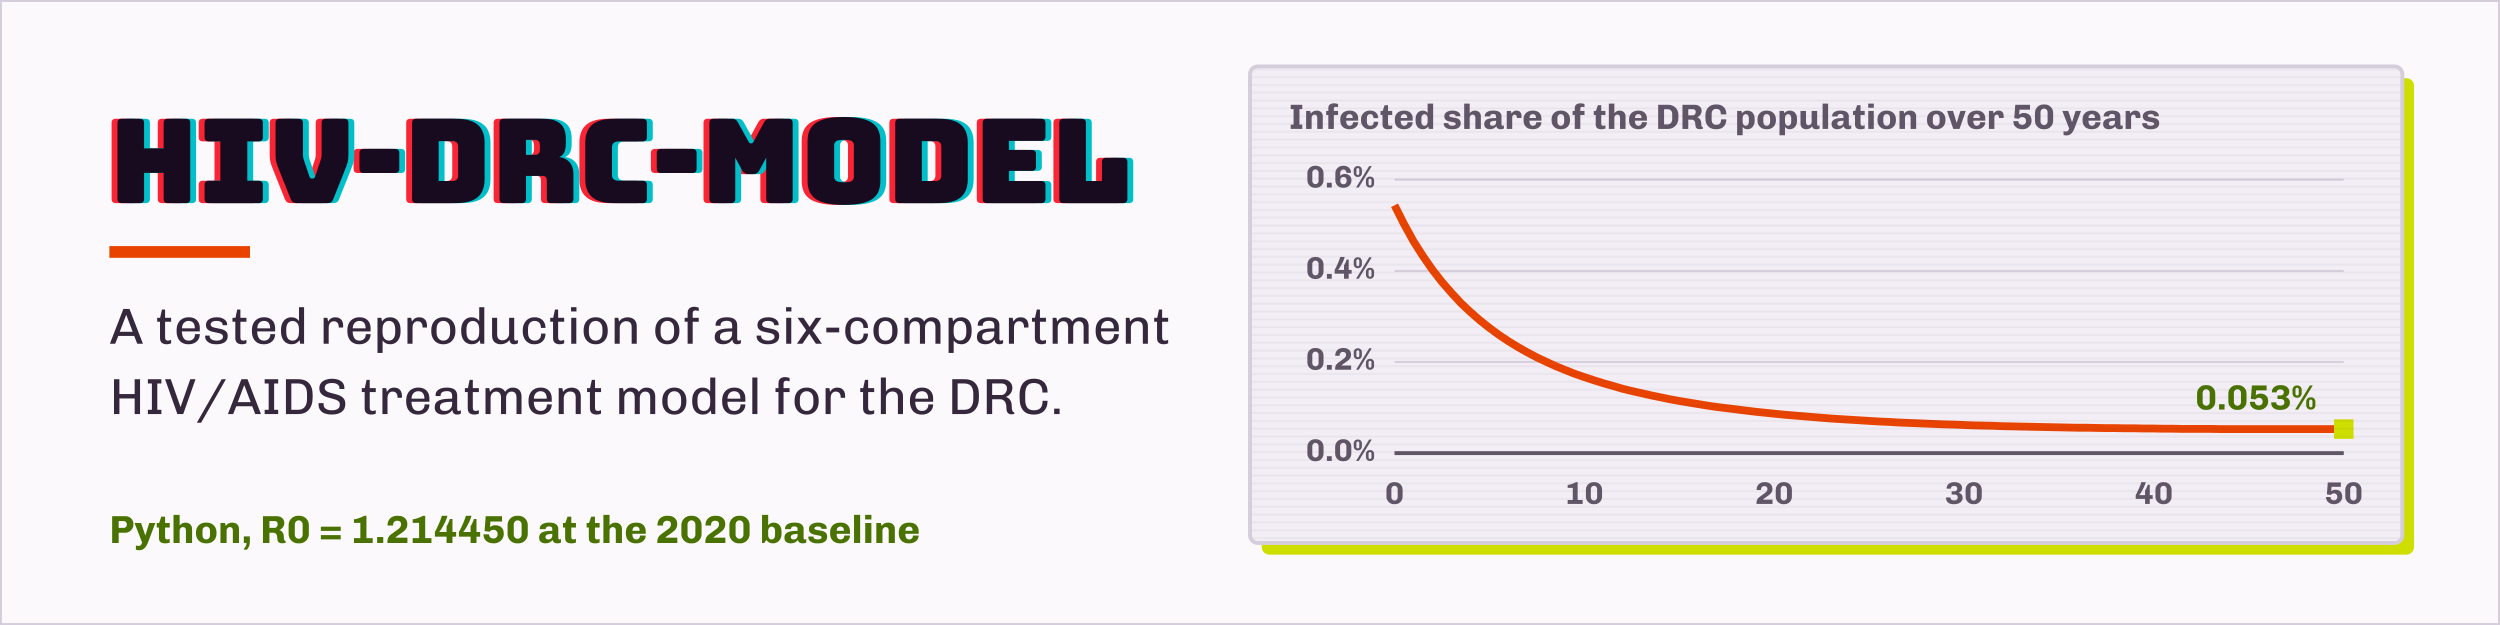
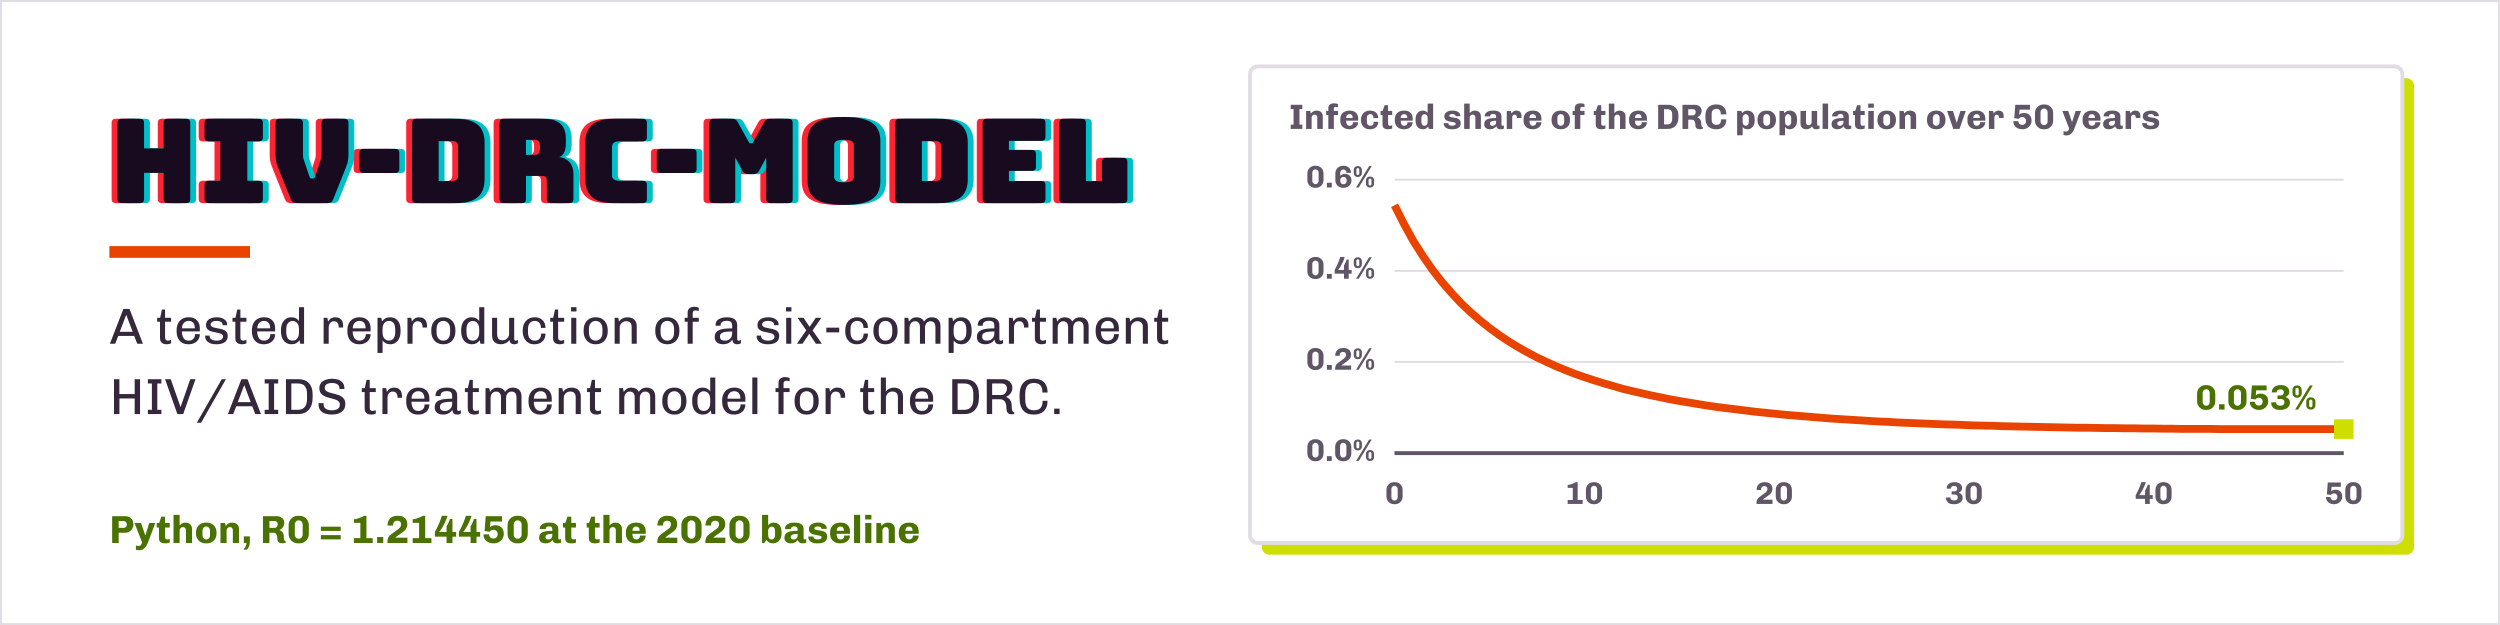
<svg xmlns="http://www.w3.org/2000/svg" viewBox="0 0 1280 320" width="1280" height="320" role="img" aria-label="Hiv-Drc-Model: simulated HIV prevalence in the DRC">
  <defs>
    <path id="g0" d="M260 0H105Q69 0 69 36V684Q69 720 105 720H260Q296 720 296 684V467H463V684Q463 720 499 720H654Q690 720 690 684V36Q690 0 654 0H499Q463 0 463 36V258H296V36Q296 0 260 0Z" />
    <path id="g1" d="M89 0Q53 0 53 36V155Q53 191 89 191H188V527H89Q53 527 53 563V684Q53 720 89 720H515Q551 720 551 684V563Q551 527 515 527H418V191H515Q551 191 551 155V36Q551 0 515 0Z" />
    <path id="g2" d="M495 0H235Q216 0 204.0 7.0Q192 14 184 33L86 278Q74 308 67.0 328.0Q60 348 57.0 368.5Q54 389 54 420V684Q54 720 90 720H249Q288 720 288 684V408Q288 398 290.0 388.0Q292 378 296 367L343 227Q348 210 362 210H373Q387 210 392 227L439 368Q443 379 445.0 389.0Q447 399 447 409V684Q447 720 483 720H640Q676 720 676 684V420Q676 389 673.0 368.5Q670 348 663.0 328.0Q656 308 644 278L546 33Q539 14 527.0 7.0Q515 0 495 0Z" />
    <path id="g3" d="M76 257Q40 257 40 293V427Q40 463 76 463H344Q380 463 380 427V293Q380 257 344 257Z" />
    <path id="g4" d="M442 0H105Q69 0 69 36V684Q69 720 105 720H442Q568 720 628.0 670.0Q688 620 688 516V204Q688 100 628.0 50.0Q568 0 442 0ZM296 529V189H415Q462 189 462 238V481Q462 529 415 529Z" />
    <path id="g5" d="M259 0H105Q69 0 69 36V684Q69 720 105 720H438Q513 720 556.0 699.0Q599 678 617.0 640.5Q635 603 635 553V507Q635 465 623.0 436.0Q611 407 579 393Q634 387 667.0 349.0Q700 311 700 248V36Q700 0 664 0H509Q473 0 473 36V189Q473 212 464.5 222.0Q456 232 435 232H295V36Q295 0 259 0ZM295 540V412H370Q396 412 405.0 425.5Q414 439 414 459V493Q414 513 405.0 526.5Q396 540 370 540Z" />
    <path id="g6" d="M548 0H304Q178 0 118.0 50.0Q58 100 58 204V515Q58 620 118.0 670.0Q178 720 304 720H548Q584 720 584 684V563Q584 527 548 527H347Q286 527 286 477V239Q286 191 347 191H548Q584 191 584 155V36Q584 0 548 0Z" />
    <path id="g7" d="M254 0H105Q69 0 69 36V684Q69 720 105 720H266Q296 720 312 690L402 527Q407 518 410.5 514.0Q414 510 420 510H429Q435 510 438.5 514.0Q442 518 447 527L536 690Q552 720 582 720H744Q780 720 780 684V36Q780 0 744 0H590Q554 0 554 36V388L495 279Q478 247 442 247H402Q366 247 349 279L290 388V36Q290 0 254 0Z" />
    <path id="g8" d="M679 189Q679 143 665.5 105.5Q652 68 618.0 41.0Q584 14 523.5 -0.5Q463 -15 369 -15Q275 -15 214.5 -0.5Q154 14 120.0 41.0Q86 68 72.0 105.5Q58 143 58 189V530Q58 576 72.0 613.5Q86 651 120.0 678.0Q154 705 214.5 720.0Q275 735 369 735Q463 735 523.5 720.0Q584 705 618.0 678.0Q652 651 665.5 613.5Q679 576 679 530ZM285 225Q285 205 300.0 191.5Q315 178 369 178Q424 178 438.5 191.5Q453 205 453 225V494Q453 514 438.5 527.0Q424 540 369 540Q315 540 300.0 527.0Q285 514 285 494Z" />
    <path id="g9" d="M569 0H105Q69 0 69 36V684Q69 720 105 720H569Q605 720 605 684V567Q605 531 569 531H293V454H488Q524 454 524 418V311Q524 275 488 275H293V189H569Q605 189 605 153V36Q605 0 569 0Z" />
    <path id="g10" d="M614 0H105Q69 0 69 36V684Q69 720 105 720H260Q296 720 296 684V189H433V351Q433 387 469 387H614Q650 387 650 351V36Q650 0 614 0Z" />
    <path id="g11" d="M10 0 276 686H396L661 0H549L489 154H175L114 0ZM204 235H459L334 566H330Z" />
    <path id="g13" d="M228 -10Q191 -10 161.5 2.0Q132 14 115.5 40.5Q99 67 99 111V433H43V511H102L137 674H199V511H318V433H199V129Q199 85 217.0 73.0Q235 61 256 61Q267 61 286.5 66.0Q306 71 318 76V9Q307 3 291.5 -1.5Q276 -6 259.5 -8.0Q243 -10 228 -10Z" />
    <path id="g14" d="M285 -10Q217 -10 165.5 19.5Q114 49 85.0 106.5Q56 164 56 245V266Q56 348 86.5 405.0Q117 462 170.0 491.5Q223 521 291 521H302Q364 521 412.0 495.0Q460 469 486.5 421.0Q513 373 513 307V243H160Q160 186 175.5 145.0Q191 104 220.5 82.5Q250 61 293 61Q329 61 357.0 75.0Q385 89 402.0 118.0Q419 147 419 190H513Q513 129 484.0 84.0Q455 39 405.5 14.5Q356 -10 294 -10ZM161 303H415Q415 378 382.5 414.0Q350 450 292 450Q239 450 201.5 413.0Q164 376 161 303Z" />
    <path id="g15" d="M256 -10Q203 -10 164.0 3.0Q125 16 99.0 37.5Q73 59 60.0 85.5Q47 112 47 138Q47 144 47.0 148.5Q47 153 48 160H136Q135 157 135.0 154.5Q135 152 135 149Q135 120 153.5 100.5Q172 81 203.5 71.0Q235 61 275 61Q309 61 337.5 70.0Q366 79 382.5 96.5Q399 114 399 138Q399 166 381.0 181.5Q363 197 333.0 205.5Q303 214 267.5 220.5Q232 227 195.5 235.5Q159 244 129.0 259.0Q99 274 81.0 300.5Q63 327 63 371Q63 405 78.0 433.0Q93 461 121.0 480.5Q149 500 187.5 510.5Q226 521 272 521H285Q329 521 365.0 509.5Q401 498 427.0 478.5Q453 459 466.5 434.5Q480 410 480 383Q480 378 479.5 372.5Q479 367 479 365H391V376Q391 386 386.5 398.5Q382 411 368.5 422.5Q355 434 331.5 442.0Q308 450 271 450Q236 450 213.0 443.0Q190 436 177.5 425.0Q165 414 160.0 402.0Q155 390 155 380Q155 356 173.0 341.5Q191 327 221.0 319.0Q251 311 287.5 305.0Q324 299 360.0 290.5Q396 282 426.0 266.5Q456 251 474.0 224.0Q492 197 492 154Q492 109 475.0 77.5Q458 46 428.0 27.0Q398 8 359.0 -1.0Q320 -10 276 -10Z" />
    <path id="g16" d="M267 -10Q209 -10 161.5 17.5Q114 45 85.5 104.0Q57 163 57 255V266Q57 350 84.5 406.5Q112 463 157.5 492.0Q203 521 259 521Q313 521 352.0 500.5Q391 480 412 446V720H512V0H436L422 71Q397 33 358.5 11.5Q320 -10 267 -10ZM285 61Q320 61 348.5 77.5Q377 94 394.5 131.5Q412 169 412 232V288Q412 343 395.0 378.5Q378 414 349.0 431.5Q320 449 285 449Q233 449 197.0 408.5Q161 368 161 286V231Q161 169 177.5 131.5Q194 94 222.5 77.5Q251 61 285 61Z" />
    <path id="g17" d="M79 0V511H153L167 436Q168 438 176.0 451.0Q184 464 200.5 480.5Q217 497 243.5 509.0Q270 521 309 521Q362 521 396.5 499.5Q431 478 447.5 441.0Q464 404 464 357Q464 347 463.0 336.5Q462 326 462 320H376V339Q376 361 367.5 385.5Q359 410 338.0 426.5Q317 443 279 443Q251 443 231.5 431.0Q212 419 200.5 401.0Q189 383 184.0 363.0Q179 343 179 326V0Z" />
    <path id="g18" d="M78 -181V511H153L167 440Q192 478 232.0 499.5Q272 521 325 521Q383 521 429.5 495.5Q476 470 504.0 413.0Q532 356 532 263V244Q532 162 504.5 105.0Q477 48 431.5 19.0Q386 -10 331 -10Q277 -10 238.5 11.0Q200 32 178 65V-181ZM304 62Q339 62 367.0 80.0Q395 98 411.0 134.0Q427 170 427 223V279Q427 341 411.0 378.5Q395 416 367.0 433.0Q339 450 304 450Q270 450 241.0 433.5Q212 417 194.5 380.0Q177 343 177 280V223Q177 169 194.0 133.0Q211 97 240.0 79.5Q269 62 304 62Z" />
    <path id="g19" d="M288 -10Q222 -10 169.5 21.0Q117 52 87.0 110.0Q57 168 57 247V264Q57 345 87.0 402.5Q117 460 169.5 490.5Q222 521 288 521H301Q368 521 420.0 490.0Q472 459 502.0 401.5Q532 344 532 264V247Q532 168 502.0 110.0Q472 52 419.5 21.0Q367 -10 301 -10ZM294 61Q332 61 362.0 79.0Q392 97 410.0 133.0Q428 169 428 222V289Q428 343 410.0 378.5Q392 414 362.0 432.0Q332 450 294 450Q257 450 227.0 432.0Q197 414 179.0 378.5Q161 343 161 289V222Q161 169 179.0 133.0Q197 97 227.0 79.0Q257 61 294 61Z" />
    <path id="g20" d="M247 -10Q168 -10 121.0 33.5Q74 77 74 168V511H174V192Q174 125 201.0 96.5Q228 68 280 68Q315 68 344.5 84.5Q374 101 392.0 130.0Q410 159 410 195V511H510V95Q510 77 518.5 69.0Q527 61 538 61Q549 61 561.0 65.0Q573 69 583 75V11Q570 1 551.0 -4.5Q532 -10 507 -10Q475 -10 456.0 2.0Q437 14 428.0 33.5Q419 53 415 75Q390 35 344.0 12.5Q298 -10 247 -10Z" />
    <path id="g21" d="M278 -10Q214 -10 164.0 21.5Q114 53 85.5 110.0Q57 167 57 244V268Q57 326 74.5 372.5Q92 419 122.5 452.5Q153 486 194.5 503.5Q236 521 284 521H295Q358 521 405.0 495.5Q452 470 478.5 423.5Q505 377 505 311H416Q416 358 400.0 389.0Q384 420 356.0 435.0Q328 450 293 450Q236 450 198.5 411.0Q161 372 161 293V220Q161 141 198.0 101.0Q235 61 294 61Q331 61 359.0 75.5Q387 90 403.0 120.5Q419 151 419 200H505Q505 133 476.5 86.0Q448 39 399.5 14.5Q351 -10 290 -10Z" />
    <path id="g22" d="M87 0V511H187V0ZM84 636V720H190V636Z" />
    <path id="g23" d="M79 0V511H151L165 436Q193 478 237.5 499.5Q282 521 334 521Q387 521 427.5 501.0Q468 481 491.0 441.5Q514 402 514 343V0H414V326Q414 389 385.0 416.5Q356 444 303 444Q269 444 240.5 427.0Q212 410 195.5 381.5Q179 353 179 316V0Z" />
    <path id="g24" d="M105 0V433H47V511H105V604Q105 669 141.5 698.5Q178 728 234 728Q248 728 264.5 725.5Q281 723 297.0 719.0Q313 715 324 710V643Q312 648 292.5 652.5Q273 657 262 657Q249 657 235.5 652.5Q222 648 213.5 635.0Q205 622 205 593V511H324V433H205V0Z" />
    <path id="g25" d="M210 -10Q169 -10 131.5 3.0Q94 16 70.5 47.5Q47 79 47 133Q47 188 71.5 221.5Q96 255 141.5 273.0Q187 291 250.5 297.0Q314 303 390 303V355Q390 409 363.5 430.5Q337 452 280 452Q232 452 197.0 431.5Q162 411 162 367V355H65Q64 360 64.0 365.5Q64 371 64 377Q64 421 91.5 453.5Q119 486 166.5 503.5Q214 521 275 521H289Q390 521 439.5 481.0Q489 441 489 366V95Q489 77 497.0 69.0Q505 61 516 61Q527 61 539.5 65.0Q552 69 562 75V11Q549 1 530.0 -4.5Q511 -10 485 -10Q453 -10 433.5 2.5Q414 15 405.0 36.0Q396 57 394 83Q365 38 318.5 14.0Q272 -10 210 -10ZM250 61Q285 61 317.0 76.5Q349 92 369.5 124.0Q390 156 390 204V242Q315 242 261.0 234.5Q207 227 178.5 206.0Q150 185 150 141Q150 99 175.0 80.0Q200 61 250 61Z" />
    <path id="g26" d="M24 0 208 265 36 511H154L274 333H275L396 511H506L333 263L516 0H398L268 195H266L134 0Z" />
    <path id="g27" d="M62 224V317H316V224Z" />
    <path id="g28" d="M79 0V511H153L168 436Q193 476 230.0 498.5Q267 521 315 521Q365 521 404.0 501.0Q443 481 465 437Q487 474 526.5 497.5Q566 521 620 521Q669 521 707.0 501.0Q745 481 766.5 441.5Q788 402 788 343V0H689V321Q689 385 663.5 414.0Q638 443 591 443Q560 443 535.5 427.0Q511 411 497.5 382.0Q484 353 484 317V0H384V321Q384 385 358.5 414.0Q333 443 285 443Q254 443 230.0 427.0Q206 411 192.5 382.0Q179 353 179 317V0Z" />
    <path id="g29" d="M91 0V686H197V394H498V686H604V0H498V307H198V0Z" />
    <path id="g30" d="M63 0V84H142V602H63V686H329V602H249V84H329V0Z" />
    <path id="g31" d="M253 0 11 686H123L313 144H318L507 686H610L368 0Z" />
    <path id="g32" d="M15 -171 505 686H588L99 -171Z" />
    <path id="g33" d="M91 0V686H340Q398 686 448.0 669.5Q498 653 536.5 616.0Q575 579 596.0 520.0Q617 461 617 375V330Q617 245 596.0 183.0Q575 121 536.5 80.0Q498 39 448.0 19.5Q398 0 340 0ZM197 84H333Q382 84 421.0 105.5Q460 127 483.0 175.5Q506 224 506 306V392Q506 472 483.0 518.0Q460 564 421.0 583.0Q382 602 333 602H197Z" />
    <path id="g34" d="M311 -10Q240 -10 181.5 10.0Q123 30 88.0 75.0Q53 120 53 195Q53 199 53.0 204.5Q53 210 54 215H153Q152 209 152.0 204.0Q152 199 152 193Q152 152 172.0 126.0Q192 100 228.0 87.0Q264 74 311 74Q361 74 397.0 85.0Q433 96 452.5 121.5Q472 147 472 188Q472 225 450.0 247.5Q428 270 392.0 283.0Q356 296 313.0 306.5Q270 317 227.5 330.0Q185 343 149.0 364.0Q113 385 91.0 420.0Q69 455 69 509Q69 573 103.5 614.0Q138 655 194.5 675.5Q251 696 318 696Q385 696 440.5 676.5Q496 657 529.0 615.5Q562 574 562 506V493H465V509Q465 543 446.0 566.0Q427 589 395.0 600.5Q363 612 320 612Q278 612 245.5 602.5Q213 593 194.0 572.5Q175 552 175 518Q175 483 197.0 462.0Q219 441 255.0 428.5Q291 416 334.5 406.0Q378 396 421.0 383.0Q464 370 500.0 348.5Q536 327 558.0 292.0Q580 257 580 202Q580 125 544.0 78.5Q508 32 447.0 11.0Q386 -10 311 -10Z" />
    <path id="g35" d="M79 0V720H179V0Z" />
    <path id="g36" d="M79 0V720H179V443Q206 482 248.5 501.5Q291 521 336 521Q388 521 428.0 501.0Q468 481 491.5 441.5Q515 402 515 343V0H415V326Q415 389 385.5 416.5Q356 444 303 444Q269 444 240.5 427.0Q212 410 195.5 381.5Q179 353 179 316V0Z" />
    <path id="g37" d="M576 -5Q551 -5 528.5 5.0Q506 15 491.5 43.0Q477 71 477 124Q477 174 466.5 206.0Q456 238 438.0 256.5Q420 275 400.0 283.0Q380 291 361 291H197V0H91V686H412Q461 686 502.0 665.0Q543 644 569.0 606.0Q595 568 595 516Q595 475 578.5 440.0Q562 405 534.5 379.0Q507 353 474 340V335Q484 332 501.5 322.5Q519 313 537.5 294.0Q556 275 569.0 242.0Q582 209 582 160Q582 124 585.5 100.5Q589 77 595.0 63.5Q601 50 611.0 42.5Q621 35 633 30V4Q624 0 608.5 -2.5Q593 -5 576 -5ZM197 375H383Q413 375 436.5 393.5Q460 412 474.5 441.5Q489 471 489 504Q489 551 459.5 576.5Q430 602 384 602H197Z" />
    <path id="g38" d="M339 -10Q281 -10 231.0 6.5Q181 23 143.5 61.0Q106 99 84.5 161.5Q63 224 63 317V370Q63 461 85.0 523.5Q107 586 145.0 624.0Q183 662 232.5 679.0Q282 696 339 696H352Q404 696 451.5 682.0Q499 668 535.0 636.0Q571 604 592.5 552.0Q614 500 614 424H513Q513 499 490.5 539.5Q468 580 430.0 596.0Q392 612 344 612Q307 612 276.0 601.5Q245 591 222.0 566.0Q199 541 186.5 498.5Q174 456 174 392V294Q174 209 195.5 161.0Q217 113 255.0 93.5Q293 74 343 74Q393 74 432.0 90.0Q471 106 493.5 146.5Q516 187 516 261H614Q614 189 593.0 137.0Q572 85 535.5 53.0Q499 21 451.5 5.5Q404 -10 351 -10Z" />
    <path id="g39" d="M74 0V107H181V0Z" />
    <path id="g40" d="M71 0V686H413Q469 686 515.5 660.0Q562 634 589.0 589.0Q616 544 616 488V471Q616 415 588.0 367.5Q560 320 513.5 291.0Q467 262 410 262H238V0ZM238 387H366Q391 387 409.0 398.0Q427 409 437.5 428.5Q448 448 448 474Q448 508 426.0 534.0Q404 560 365 560H238Z" />
    <path id="g41" d="M129 -186Q101 -186 79.0 -182.5Q57 -179 40 -172V-63Q51 -68 70.5 -72.0Q90 -76 109 -76Q138 -76 154.5 -64.5Q171 -53 181.0 -33.0Q191 -13 199 12L5 511H173L278 199H285L382 511H537L356 30Q334 -31 303.0 -80.0Q272 -129 229.5 -157.5Q187 -186 129 -186Z" />
    <path id="g42" d="M248 -10Q201 -10 165.0 2.0Q129 14 108.5 43.5Q88 73 88 122V396H32V511H93L148 674H245V511H364V396H245V159Q245 115 263.0 102.5Q281 90 302 90Q313 90 332.5 94.5Q352 99 364 104V10Q350 4 328.5 -1.0Q307 -6 285.5 -8.0Q264 -10 248 -10Z" />
    <path id="g43" d="M62 0V720H219V448Q248 484 285.0 502.5Q322 521 369 521Q419 521 456.5 501.0Q494 481 515.5 445.0Q537 409 537 360V0H380V324Q380 365 358.5 386.0Q337 407 303 407Q280 407 261.0 395.0Q242 383 230.5 363.5Q219 344 219 319V0Z" />
    <path id="g44" d="M290 -10Q218 -10 161.0 22.0Q104 54 71.5 111.5Q39 169 39 246V265Q39 343 71.5 400.5Q104 458 161.0 489.5Q218 521 290 521H314Q386 521 443.0 489.5Q500 458 532.5 400.5Q565 343 565 265V246Q565 169 532.5 111.0Q500 53 443.0 21.5Q386 -10 314 -10ZM302 90Q329 90 350.5 103.0Q372 116 385.0 140.5Q398 165 398 198V313Q398 347 385.0 371.0Q372 395 350.5 408.0Q329 421 302 421Q275 421 253.5 408.0Q232 395 219.0 371.0Q206 347 206 313V198Q206 165 219.0 140.5Q232 116 253.5 103.0Q275 90 302 90Z" />
    <path id="g45" d="M62 0V511H179L197 437Q228 480 269.0 500.5Q310 521 365 521Q417 521 455.5 501.5Q494 482 515.0 446.0Q536 410 536 360V0H379V324Q379 365 358.0 386.0Q337 407 303 407Q280 407 261.0 395.0Q242 383 230.5 363.5Q219 344 219 319V0Z" />
    <path id="g46" d="M62 -172V-153Q97 -116 114.0 -78.0Q131 -40 131 1H62V169H216V27Q216 -30 197.5 -80.5Q179 -131 142 -172Z" />
    <path id="g48" d="M561 -8Q524 -8 496.5 3.5Q469 15 453.5 43.0Q438 71 438 121Q438 151 432.0 176.5Q426 202 414.0 221.0Q402 240 383.0 251.0Q364 262 337 262H236V0H71V686H429Q478 686 520.5 665.5Q563 645 590.0 607.0Q617 569 617 515Q617 471 600.0 435.0Q583 399 555.5 373.0Q528 347 495 334V329Q516 323 535.5 309.5Q555 296 570.0 275.5Q585 255 594.5 228.0Q604 201 604 168Q604 144 606.0 123.0Q608 102 613.0 85.5Q618 69 628.5 58.0Q639 47 655 42V7Q635 -1 610.0 -4.5Q585 -8 561 -8ZM236 387H373Q394 387 411.0 400.5Q428 414 438.0 436.0Q448 458 448 484Q448 521 427.0 540.5Q406 560 375 560H236Z" />
    <path id="g49" d="M291 -10Q224 -10 169.0 22.0Q114 54 81.5 109.0Q49 164 49 232V454Q49 523 81.5 578.0Q114 633 169.0 664.5Q224 696 291 696H325Q393 696 447.5 664.5Q502 633 534.0 578.0Q566 523 566 454V232Q566 164 534.0 109.0Q502 54 447.5 22.0Q393 -10 325 -10ZM307 108Q336 108 358.5 122.0Q381 136 394.5 159.5Q408 183 408 212V475Q408 504 394.5 527.5Q381 551 358.5 565.0Q336 579 308 579Q279 579 256.5 565.0Q234 551 220.5 527.5Q207 504 207 475V212Q207 183 220.5 159.5Q234 136 256.5 122.0Q279 108 307 108Z" />
    <path id="g50" d="M52 309V417H560V309ZM52 92V201H560V92Z" />
    <path id="g51" d="M80 0V124H244V514H80V606Q120 609 166.5 622.0Q213 635 259.5 654.5Q306 674 346 696H400V124H560V0Z" />
    <path id="g52" d="M59 0V152H215V0Z" />
    <path id="g53" d="M48 0V35Q48 95 70.0 139.5Q92 184 140 219L333 361Q364 384 381.0 413.5Q398 443 398 478Q398 521 373.0 545.5Q348 570 297 570Q267 570 244.0 557.5Q221 545 207.5 522.5Q194 500 194 472Q194 465 194.0 458.5Q194 452 195 446H52Q52 451 52.0 455.5Q52 460 52 464Q52 531 82.5 583.0Q113 635 168.5 665.5Q224 696 300 696H323Q396 696 448.5 669.0Q501 642 529.5 594.0Q558 546 558 482Q558 431 540.5 392.0Q523 353 490.5 321.0Q458 289 415 259L290 171Q283 166 275.5 160.0Q268 154 262.5 147.5Q257 141 253 135H560V0Z" />
    <path id="g54" d="M332 0V161H33V282Q49 309 68.5 347.5Q88 386 109.0 431.5Q130 477 150.0 525.0Q170 573 186.0 617.0Q202 661 212 696H355Q347 659 329.0 613.5Q311 568 288.0 519.0Q265 470 239.0 424.5Q213 379 188.5 341.5Q164 304 143 281H332V426Q342 441 355.0 465.5Q368 490 380.5 517.5Q393 545 403.0 571.0Q413 597 418 614H483V281H577V161H483V0Z" />
    <path id="g55" d="M306 -10Q228 -10 170.0 18.5Q112 47 79.5 98.5Q47 150 47 221H190Q190 191 203.5 166.5Q217 142 242.0 128.5Q267 115 300 115Q336 115 360.5 129.5Q385 144 397.5 169.5Q410 195 410 226Q410 275 380.0 306.0Q350 337 301 337Q270 337 243.5 322.5Q217 308 202 287L75 305L104 686H522V548H225L214 405Q234 424 269.0 439.0Q304 454 352 454Q414 454 463.0 429.5Q512 405 539.5 356.5Q567 308 567 236Q567 166 533.5 110.5Q500 55 441.0 22.5Q382 -10 306 -10Z" />
    <path id="g56" d="M196 -10Q155 -10 118.0 4.0Q81 18 57.5 49.5Q34 81 34 135Q34 189 57.5 223.5Q81 258 125.5 277.0Q170 296 232.5 303.5Q295 311 372 311V352Q372 392 350.0 408.5Q328 425 288 425Q252 425 227.0 409.0Q202 393 202 362V355H51Q50 358 50.0 362.5Q50 367 50 372Q50 415 78.0 449.0Q106 483 157.5 502.0Q209 521 278 521H303Q415 521 470.0 477.5Q525 434 525 362V126Q525 107 534.5 98.5Q544 90 555 90Q565 90 575.0 93.5Q585 97 594 101V12Q581 2 559.0 -4.0Q537 -10 503 -10Q465 -10 438.5 1.5Q412 13 398.0 32.0Q384 51 380 76Q352 40 307.0 15.0Q262 -10 196 -10ZM274 90Q299 90 321.5 101.5Q344 113 358.0 135.5Q372 158 372 191V232Q314 232 275.0 224.0Q236 216 216.5 199.0Q197 182 197 152Q197 117 218.5 103.5Q240 90 274 90Z" />
    <path id="g57" d="M294 -10Q219 -10 161.5 19.5Q104 49 71.5 105.5Q39 162 39 242V269Q39 350 72.5 406.5Q106 463 164.0 492.0Q222 521 297 521H316Q388 521 440.0 493.0Q492 465 520.0 414.5Q548 364 548 298V235H206Q206 193 215.5 160.0Q225 127 246.5 108.5Q268 90 303 90Q334 90 355.5 102.0Q377 114 389.0 136.5Q401 159 401 191H547Q547 133 516.5 87.5Q486 42 432.0 16.0Q378 -10 306 -10ZM206 311H393Q393 368 368.0 394.5Q343 421 302 421Q261 421 234.5 393.0Q208 365 206 311Z" />
    <path id="g58" d="M343 -10Q232 -10 173 78L119 0H62V720H219V453Q242 483 277.0 502.0Q312 521 363 521Q417 521 462.5 495.5Q508 470 535.0 415.5Q562 361 562 275V253Q562 164 531.5 105.5Q501 47 451.5 18.5Q402 -10 343 -10ZM308 90Q333 90 352.5 103.0Q372 116 383.5 141.0Q395 166 395 203V311Q395 345 384.0 369.0Q373 393 354.0 405.5Q335 418 310 418Q285 418 264.5 405.5Q244 393 231.5 369.0Q219 345 219 310V202Q219 165 231.0 140.0Q243 115 263.5 102.5Q284 90 308 90Z" />
    <path id="g59" d="M249 -10Q203 -10 164.0 1.0Q125 12 95.5 32.5Q66 53 49.5 81.5Q33 110 33 145Q33 150 33.0 154.0Q33 158 34 164H165Q164 162 164.0 160.0Q164 158 164 156Q164 132 180.0 117.5Q196 103 221.0 96.5Q246 90 273 90Q293 90 316.5 95.0Q340 100 357.0 111.0Q374 122 374 141Q374 162 356.5 173.0Q339 184 310.0 190.0Q281 196 246.5 201.5Q212 207 177.0 215.5Q142 224 113.0 240.5Q84 257 66.5 285.0Q49 313 49 358Q49 399 67.5 430.0Q86 461 118.5 481.0Q151 501 191.0 511.0Q231 521 273 521H296Q334 521 371.0 511.5Q408 502 438.0 484.0Q468 466 486.0 440.5Q504 415 504 384Q504 378 503.5 371.5Q503 365 503 361H370V369Q370 379 364.0 389.0Q358 399 346.0 406.5Q334 414 317.5 418.5Q301 423 279 423Q261 423 244.0 419.5Q227 416 214.5 410.0Q202 404 195.0 395.5Q188 387 188 377Q188 357 205.5 347.0Q223 337 252.5 331.5Q282 326 317.0 321.5Q352 317 387.0 308.5Q422 300 451.0 283.5Q480 267 498.0 238.5Q516 210 516 164Q516 115 497.0 81.5Q478 48 445.5 28.0Q413 8 372.0 -1.0Q331 -10 287 -10Z" />
    <path id="g60" d="M62 0V720H219V0Z" />
    <path id="g61" d="M66 0V511H223V0ZM64 602V720H224V602Z" />
    <path id="g62" d="M47 0V122H128V564H47V686H376V564H296V122H376V0Z" />
    <path id="g63" d="M96 0V396H34V511H96V588Q96 663 141.0 695.5Q186 728 256 728Q272 728 293.5 725.5Q315 723 336.5 718.5Q358 714 372 708V616Q361 620 341.0 623.5Q321 627 310 627Q298 627 284.5 623.5Q271 620 262.0 607.5Q253 595 253 567V511H373V396H253V0Z" />
    <path id="g64" d="M276 -10Q211 -10 157.0 22.5Q103 55 71.0 111.5Q39 168 39 239V273Q39 327 58.0 372.0Q77 417 110.5 450.5Q144 484 187.5 502.5Q231 521 281 521H303Q374 521 424.5 494.0Q475 467 502.0 419.0Q529 371 529 307H393Q393 345 382.0 370.5Q371 396 351.0 408.5Q331 421 301 421Q261 421 233.5 393.5Q206 366 206 316V197Q206 147 231.5 118.5Q257 90 303 90Q336 90 357.5 101.0Q379 112 390.0 137.0Q401 162 401 204H529Q529 136 499.5 88.0Q470 40 418.0 15.0Q366 -10 298 -10Z" />
    <path id="g65" d="M246 -10Q184 -10 137.5 18.5Q91 47 65.0 105.5Q39 164 39 253V264Q39 350 67.0 407.0Q95 464 141.5 492.5Q188 521 242 521Q295 521 330.0 501.5Q365 482 383 453V720H540V0H416L400 66Q377 35 339.5 12.5Q302 -10 246 -10ZM294 90Q319 90 339.0 102.5Q359 115 371.0 140.0Q383 165 383 202V310Q383 345 371.0 369.0Q359 393 339.0 405.5Q319 418 294 418Q257 418 231.5 389.5Q206 361 206 310V203Q206 166 217.5 141.0Q229 116 249.0 103.0Q269 90 294 90Z" />
    <path id="g66" d="M62 0V511H180L198 437Q201 441 209.5 454.5Q218 468 235.0 483.5Q252 499 277.0 510.0Q302 521 336 521Q387 521 419.0 502.0Q451 483 466.5 447.5Q482 412 482 363Q482 352 481.0 337.5Q480 323 479 311H349V333Q349 350 342.5 367.0Q336 384 322.0 394.5Q308 405 284 405Q266 405 253.0 398.0Q240 391 232.0 379.5Q224 368 220.5 354.5Q217 341 217 327V0Z" />
    <path id="g67" d="M71 0V686H355Q416 686 468.5 666.5Q521 647 561.5 609.5Q602 572 624.5 516.5Q647 461 647 389V314Q647 242 624.5 184.5Q602 127 561.5 85.5Q521 44 468.5 22.0Q416 0 355 0ZM239 128H341Q377 128 406.5 145.0Q436 162 453.0 195.5Q470 229 470 279V418Q470 468 453.0 499.0Q436 530 406.5 545.0Q377 560 341 560H239Z" />
    <path id="g68" d="M343 -10Q281 -10 226.5 8.5Q172 27 131.5 65.5Q91 104 68.0 162.5Q45 221 45 301V385Q45 463 68.5 521.0Q92 579 133.0 618.0Q174 657 227.5 676.5Q281 696 341 696H363Q420 696 470.5 679.5Q521 663 559.0 628.5Q597 594 618.5 540.5Q640 487 640 413H483Q483 474 467.5 508.0Q452 542 422.0 556.0Q392 570 351 570Q322 570 298.5 561.5Q275 553 258.0 535.0Q241 517 231.5 488.5Q222 460 222 420V266Q222 214 238.0 180.5Q254 147 283.0 131.5Q312 116 351 116Q397 116 427.5 130.0Q458 144 474.0 177.5Q490 211 490 272H640Q640 203 619.0 150.0Q598 97 560.0 61.5Q522 26 472.0 8.0Q422 -10 365 -10Z" />
    <path id="g69" d="M62 -181V511H185L202 447Q224 478 261.5 499.5Q299 521 351 521Q411 521 458.5 495.5Q506 470 534.0 414.0Q562 358 562 268V247Q562 162 534.0 104.5Q506 47 460.0 18.5Q414 -10 360 -10Q306 -10 271.5 9.5Q237 29 219 58V-181ZM308 91Q333 91 352.5 104.0Q372 117 383.5 141.5Q395 166 395 199V307Q395 344 383.5 369.0Q372 394 352.5 406.5Q333 419 308 419Q284 419 263.5 406.5Q243 394 231.0 369.5Q219 345 219 307V199Q219 165 230.5 141.0Q242 117 262.5 104.0Q283 91 308 91Z" />
    <path id="g70" d="M225 -10Q147 -10 102.5 33.5Q58 77 58 158V511H215V191Q215 148 233.5 126.5Q252 105 289 105Q313 105 332.5 116.5Q352 128 363.5 148.5Q375 169 375 193V511H532V126Q532 107 541.5 98.5Q551 90 562 90Q572 90 582.0 93.5Q592 97 601 101V12Q588 2 566.0 -4.0Q544 -10 511 -10Q472 -10 447.0 0.5Q422 11 408.0 30.0Q394 49 387 73Q362 34 319.0 12.0Q276 -10 225 -10Z" />
    <path id="g71" d="M183 0 7 511H175L277 179H283L386 511H539L361 0Z" />
    <path id="g72" d="M104 0 522 686H606L189 0ZM151 337Q117 337 89.0 353.5Q61 370 45.0 398.0Q29 426 29 459V563Q29 597 45.0 625.0Q61 653 89.0 669.5Q117 686 151 686H168Q203 686 230.5 669.5Q258 653 274.0 625.0Q290 597 290 563V459Q290 426 274.0 398.0Q258 370 230.5 353.5Q203 337 168 337ZM160 402Q181 402 193.5 415.5Q206 429 206 449V574Q206 594 193.5 607.5Q181 621 160 621Q140 621 126.5 607.5Q113 594 113 574V449Q113 429 126.5 415.5Q140 402 160 402ZM541 -1Q507 -1 479.0 16.0Q451 33 435.0 61.0Q419 89 419 122V226Q419 260 435.0 288.0Q451 316 479.0 332.5Q507 349 541 349H558Q593 349 620.5 332.5Q648 316 664.0 288.0Q680 260 680 226V122Q680 89 664.0 61.0Q648 33 620.5 16.0Q593 -1 558 -1ZM550 64Q571 64 583.5 78.0Q596 92 596 112V236Q596 257 583.5 270.5Q571 284 550 284Q530 284 516.5 270.5Q503 257 503 236V112Q503 92 516.5 78.0Q530 64 550 64Z" />
    <path id="g73" d="M301 -10Q231 -10 175.5 21.5Q120 53 87.5 107.5Q55 162 55 232V454Q55 525 88.0 579.5Q121 634 177.0 665.0Q233 696 302 696H323Q388 696 440.5 669.5Q493 643 524.5 592.5Q556 542 556 469H413Q413 519 385.0 547.0Q357 575 315 575Q286 575 262.5 561.5Q239 548 225.5 525.5Q212 503 212 474V373Q239 403 278.5 419.0Q318 435 358 435Q419 435 467.5 411.0Q516 387 544.0 341.0Q572 295 572 227Q572 157 538.5 103.5Q505 50 448.0 20.0Q391 -10 322 -10ZM315 105Q349 105 371.5 119.5Q394 134 405.5 160.5Q417 187 417 222Q417 258 405.0 284.0Q393 310 370.0 324.0Q347 338 315 338Q282 338 259.0 324.0Q236 310 224.0 284.0Q212 258 212 223Q212 186 224.0 159.5Q236 133 259.5 119.0Q283 105 315 105Z" />
    <path id="g74" d="M276 -10Q197 -10 144.0 16.0Q91 42 64.5 87.0Q38 132 38 187V206H180Q180 152 212.5 131.5Q245 111 296 111Q349 111 381.0 133.5Q413 156 413 207Q413 239 399.5 259.5Q386 280 363.5 290.0Q341 300 313 300H217V402H300Q327 402 349.0 412.0Q371 422 384.0 442.0Q397 462 397 492Q397 519 383.5 537.5Q370 556 347.0 565.5Q324 575 295 575Q247 575 220.0 552.0Q193 529 193 488H58V510Q58 564 88.5 606.0Q119 648 173.5 672.0Q228 696 298 696H321Q389 696 441.5 672.0Q494 648 523.5 606.0Q553 564 553 511Q553 475 540.0 446.0Q527 417 504.5 396.0Q482 375 453 361V354Q504 338 537.5 299.5Q571 261 571 195Q571 136 537.5 89.5Q504 43 444.5 16.5Q385 -10 307 -10Z" />
  </defs>
  <defs>
    <pattern id="grille" width="8" height="4" patternUnits="userSpaceOnUse">
      <rect y="3" width="8" height="1" fill="#35283c" fill-opacity="0.05" />
    </pattern>
  </defs>
-   <rect width="1280" height="320" fill="#fbf9fc" />
-   <rect x="0.5" y="0.5" width="1279" height="319" fill="none" stroke="#d5cddb" />
+   <rect width="1280" height="320" fill="#ffffff" />
+   <rect x="0.5" y="0.5" width="1279" height="319" fill="none" stroke="#e1dce4" />
  <g fill="#f92434" transform="translate(53.00 104.00) scale(0.06 -0.06)">
    <use href="#g0" x="0" />
    <use href="#g1" x="759" />
    <use href="#g2" x="1364" />
    <use href="#g3" x="2094" />
    <use href="#g4" x="2514" />
    <use href="#g5" x="3260" />
    <use href="#g6" x="4003" />
    <use href="#g3" x="4631" />
    <use href="#g7" x="5051" />
    <use href="#g8" x="5900" />
    <use href="#g4" x="6637" />
    <use href="#g9" x="7383" />
    <use href="#g10" x="8037" />
  </g>
  <g fill="#00bfc9" transform="translate(59.00 104.00) scale(0.06 -0.06)">
    <use href="#g0" x="0" />
    <use href="#g1" x="759" />
    <use href="#g2" x="1364" />
    <use href="#g3" x="2094" />
    <use href="#g4" x="2514" />
    <use href="#g5" x="3260" />
    <use href="#g6" x="4003" />
    <use href="#g3" x="4631" />
    <use href="#g7" x="5051" />
    <use href="#g8" x="5900" />
    <use href="#g4" x="6637" />
    <use href="#g9" x="7383" />
    <use href="#g10" x="8037" />
  </g>
  <g fill="#180b20" transform="translate(56.00 104.00) scale(0.06 -0.06)">
    <use href="#g0" x="0" />
    <use href="#g1" x="759" />
    <use href="#g2" x="1364" />
    <use href="#g3" x="2094" />
    <use href="#g4" x="2514" />
    <use href="#g5" x="3260" />
    <use href="#g6" x="4003" />
    <use href="#g3" x="4631" />
    <use href="#g7" x="5051" />
    <use href="#g8" x="5900" />
    <use href="#g4" x="6637" />
    <use href="#g9" x="7383" />
    <use href="#g10" x="8037" />
  </g>
  <rect x="56" y="126" width="72" height="6" fill="#e94300" />
  <g fill="#35283c" transform="translate(56.00 176.00) scale(0.026 -0.026)">
    <use href="#g11" x="0" />
    <use href="#g13" x="898" />
    <use href="#g14" x="1268" />
    <use href="#g15" x="1839" />
    <use href="#g13" x="2381" />
    <use href="#g14" x="2751" />
    <use href="#g16" x="3322" />
    <use href="#g17" x="4140" />
    <use href="#g14" x="4631" />
    <use href="#g18" x="5202" />
    <use href="#g17" x="5791" />
    <use href="#g19" x="6282" />
    <use href="#g16" x="6871" />
    <use href="#g20" x="7462" />
    <use href="#g21" x="8083" />
    <use href="#g13" x="8638" />
    <use href="#g22" x="9008" />
    <use href="#g19" x="9282" />
    <use href="#g23" x="9871" />
    <use href="#g19" x="10693" />
    <use href="#g24" x="11282" />
    <use href="#g25" x="11874" />
    <use href="#g15" x="12699" />
    <use href="#g22" x="13241" />
    <use href="#g26" x="13515" />
    <use href="#g27" x="14056" />
    <use href="#g21" x="14434" />
    <use href="#g19" x="14989" />
    <use href="#g28" x="15578" />
    <use href="#g18" x="16448" />
    <use href="#g25" x="17037" />
    <use href="#g17" x="17635" />
    <use href="#g13" x="18126" />
    <use href="#g28" x="18496" />
    <use href="#g14" x="19366" />
    <use href="#g23" x="19937" />
    <use href="#g13" x="20532" />
  </g>
  <g fill="#35283c" transform="translate(56.00 212.00) scale(0.026 -0.026)">
    <use href="#g29" x="0" />
    <use href="#g30" x="695" />
    <use href="#g31" x="1086" />
    <use href="#g32" x="1707" />
    <use href="#g11" x="2324" />
    <use href="#g30" x="2995" />
    <use href="#g33" x="3386" />
    <use href="#g34" x="4066" />
    <use href="#g13" x="4928" />
    <use href="#g17" x="5298" />
    <use href="#g14" x="5789" />
    <use href="#g25" x="6360" />
    <use href="#g13" x="6958" />
    <use href="#g28" x="7328" />
    <use href="#g14" x="8198" />
    <use href="#g23" x="8769" />
    <use href="#g13" x="9364" />
    <use href="#g28" x="9961" />
    <use href="#g19" x="10831" />
    <use href="#g16" x="11420" />
    <use href="#g14" x="12011" />
    <use href="#g35" x="12582" />
    <use href="#g24" x="13071" />
    <use href="#g19" x="13436" />
    <use href="#g17" x="14025" />
    <use href="#g13" x="14743" />
    <use href="#g36" x="15113" />
    <use href="#g14" x="15709" />
    <use href="#g33" x="16507" />
    <use href="#g37" x="17187" />
    <use href="#g38" x="17861" />
    <use href="#g39" x="18531" />
  </g>
  <g fill="#4a7200" transform="translate(56.00 278.00) scale(0.02 -0.02)">
    <use href="#g40" x="0" />
    <use href="#g41" x="639" />
    <use href="#g42" x="1181" />
    <use href="#g43" x="1580" />
    <use href="#g44" x="2178" />
    <use href="#g45" x="2782" />
    <use href="#g46" x="3380" />
    <use href="#g48" x="3861" />
    <use href="#g49" x="4540" />
    <use href="#g50" x="5362" />
    <use href="#g51" x="6181" />
    <use href="#g52" x="6796" />
    <use href="#g53" x="7070" />
    <use href="#g51" x="7685" />
    <use href="#g54" x="8300" />
    <use href="#g54" x="8915" />
    <use href="#g55" x="9530" />
    <use href="#g49" x="10145" />
    <use href="#g56" x="10967" />
    <use href="#g42" x="11580" />
    <use href="#g42" x="12186" />
    <use href="#g43" x="12585" />
    <use href="#g57" x="13183" />
    <use href="#g53" x="13979" />
    <use href="#g49" x="14594" />
    <use href="#g53" x="15209" />
    <use href="#g49" x="15824" />
    <use href="#g58" x="16646" />
    <use href="#g56" x="17247" />
    <use href="#g59" x="17860" />
    <use href="#g57" x="18412" />
    <use href="#g60" x="19001" />
    <use href="#g61" x="19284" />
    <use href="#g45" x="19572" />
    <use href="#g57" x="20170" />
  </g>
  <rect x="646" y="40" width="590" height="244" rx="4" fill="#cedf00" />
-   <rect x="640" y="34" width="590" height="244" rx="4" fill="#f3eef5" stroke="#d5cddb" stroke-width="2" />
+   <rect x="640" y="34" width="590" height="244" rx="4" fill="#ffffff" stroke="#e1dce4" stroke-width="2" />
  <g fill="#615667" transform="translate(660.00 66.00) scale(0.018 -0.018)">
    <use href="#g62" x="0" />
    <use href="#g45" x="423" />
    <use href="#g63" x="1021" />
    <use href="#g57" x="1418" />
    <use href="#g64" x="2007" />
    <use href="#g42" x="2570" />
    <use href="#g57" x="2969" />
    <use href="#g65" x="3558" />
    <use href="#g59" x="4367" />
    <use href="#g43" x="4919" />
    <use href="#g56" x="5517" />
    <use href="#g66" x="6130" />
    <use href="#g57" x="6631" />
    <use href="#g44" x="7427" />
    <use href="#g63" x="8031" />
    <use href="#g42" x="8635" />
    <use href="#g43" x="9034" />
    <use href="#g57" x="9632" />
    <use href="#g67" x="10428" />
    <use href="#g48" x="11119" />
    <use href="#g68" x="11798" />
    <use href="#g69" x="12683" />
    <use href="#g44" x="13284" />
    <use href="#g69" x="13888" />
    <use href="#g70" x="14489" />
    <use href="#g60" x="15114" />
    <use href="#g56" x="15397" />
    <use href="#g42" x="16010" />
    <use href="#g61" x="16409" />
    <use href="#g44" x="16697" />
    <use href="#g45" x="17301" />
    <use href="#g44" x="18106" />
    <use href="#g71" x="18710" />
    <use href="#g57" x="19256" />
    <use href="#g66" x="19845" />
    <use href="#g55" x="20553" />
    <use href="#g49" x="21168" />
    <use href="#g41" x="21990" />
    <use href="#g57" x="22532" />
    <use href="#g56" x="23121" />
    <use href="#g66" x="23734" />
    <use href="#g59" x="24235" />
  </g>
-   <line x1="714" y1="232.0" x2="1200" y2="232.0" stroke="#d5cddb" stroke-width="1" />
+   <line x1="714" y1="232.0" x2="1200" y2="232.0" stroke="#e1dce4" stroke-width="1" />
  <g fill="#615667" transform="translate(668.59 236.00) scale(0.016 -0.016)">
    <use href="#g49" x="0" />
    <use href="#g52" x="615" />
    <use href="#g49" x="889" />
    <use href="#g72" x="1504" />
  </g>
-   <line x1="714" y1="185.3" x2="1200" y2="185.3" stroke="#d5cddb" stroke-width="1" />
+   <line x1="714" y1="185.3" x2="1200" y2="185.3" stroke="#e1dce4" stroke-width="1" />
  <g fill="#615667" transform="translate(668.59 189.30) scale(0.016 -0.016)">
    <use href="#g49" x="0" />
    <use href="#g52" x="615" />
    <use href="#g53" x="889" />
    <use href="#g72" x="1504" />
  </g>
-   <line x1="714" y1="138.7" x2="1200" y2="138.7" stroke="#d5cddb" stroke-width="1" />
+   <line x1="714" y1="138.7" x2="1200" y2="138.7" stroke="#e1dce4" stroke-width="1" />
  <g fill="#615667" transform="translate(668.59 142.70) scale(0.016 -0.016)">
    <use href="#g49" x="0" />
    <use href="#g52" x="615" />
    <use href="#g54" x="889" />
    <use href="#g72" x="1504" />
  </g>
-   <line x1="714" y1="92.0" x2="1200" y2="92.0" stroke="#d5cddb" stroke-width="1" />
+   <line x1="714" y1="92.0" x2="1200" y2="92.0" stroke="#e1dce4" stroke-width="1" />
  <g fill="#615667" transform="translate(668.59 96.00) scale(0.016 -0.016)">
    <use href="#g49" x="0" />
    <use href="#g52" x="615" />
    <use href="#g73" x="889" />
    <use href="#g72" x="1504" />
  </g>
  <g fill="#615667" transform="translate(709.08 258.00) scale(0.016 -0.016)">
    <use href="#g49" x="0" />
  </g>
  <g fill="#615667" transform="translate(801.36 258.00) scale(0.016 -0.016)">
    <use href="#g51" x="0" />
    <use href="#g49" x="615" />
  </g>
  <g fill="#615667" transform="translate(898.56 258.00) scale(0.016 -0.016)">
    <use href="#g53" x="0" />
    <use href="#g49" x="615" />
  </g>
  <g fill="#615667" transform="translate(995.76 258.00) scale(0.016 -0.016)">
    <use href="#g74" x="0" />
    <use href="#g49" x="615" />
  </g>
  <g fill="#615667" transform="translate(1092.96 258.00) scale(0.016 -0.016)">
    <use href="#g54" x="0" />
    <use href="#g49" x="615" />
  </g>
  <g fill="#615667" transform="translate(1190.16 258.00) scale(0.016 -0.016)">
    <use href="#g55" x="0" />
    <use href="#g49" x="615" />
  </g>
  <line x1="714" y1="232" x2="1200" y2="232" stroke="#615667" stroke-width="2" />
  <polyline points="714.0,105.1 718.9,114.8 723.7,123.5 728.6,131.2 733.4,138.1 738.3,144.4 743.2,150.0 748.0,155.2 752.9,159.8 757.7,164.0 762.6,167.9 767.5,171.5 772.3,174.7 777.2,177.7 782.0,180.4 786.9,183.0 791.8,185.3 796.6,187.5 801.5,189.5 806.3,191.4 811.2,193.1 816.1,194.7 820.9,196.2 825.8,197.6 830.6,199.0 835.5,200.2 840.4,201.3 845.2,202.4 850.1,203.4 854.9,204.4 859.8,205.3 864.7,206.1 869.5,206.9 874.4,207.7 879.2,208.4 884.1,209.0 889.0,209.6 893.8,210.2 898.7,210.8 903.5,211.3 908.4,211.8 913.3,212.3 918.1,212.7 923.0,213.1 927.8,213.5 932.7,213.9 937.6,214.3 942.4,214.6 947.3,214.9 952.1,215.2 957.0,215.5 961.9,215.8 966.7,216.0 971.6,216.3 976.4,216.5 981.3,216.7 986.2,216.9 991.0,217.1 995.9,217.3 1000.7,217.4 1005.6,217.6 1010.5,217.8 1015.3,217.9 1020.2,218.0 1025.0,218.2 1029.9,218.3 1034.8,218.4 1039.6,218.5 1044.5,218.6 1049.3,218.7 1054.2,218.8 1059.1,218.9 1063.9,219.0 1068.8,219.0 1073.6,219.1 1078.5,219.2 1083.4,219.2 1088.2,219.3 1093.1,219.3 1097.9,219.4 1102.8,219.4 1107.7,219.5 1112.5,219.5 1117.4,219.6 1122.2,219.6 1127.1,219.6 1132.0,219.6 1136.8,219.7 1141.7,219.7 1146.5,219.7 1151.4,219.7 1156.3,219.7 1161.1,219.7 1166.0,219.7 1170.8,219.7 1175.7,219.7 1180.6,219.7 1185.4,219.7 1190.3,219.7 1195.1,219.7 1200.0,219.7" fill="none" stroke="#e94300" stroke-width="4" stroke-linejoin="round" />
  <rect x="1195.0" y="214.7" width="10" height="10" fill="#cedf00" />
  <g fill="#4a7200" transform="translate(1124.03 209.70) scale(0.018 -0.018)">
    <use href="#g49" x="0" />
    <use href="#g52" x="615" />
    <use href="#g49" x="889" />
    <use href="#g55" x="1504" />
    <use href="#g74" x="2119" />
    <use href="#g72" x="2734" />
  </g>
-   <rect x="641" y="35" width="588" height="242" rx="3" fill="url(#grille)" />
</svg>
